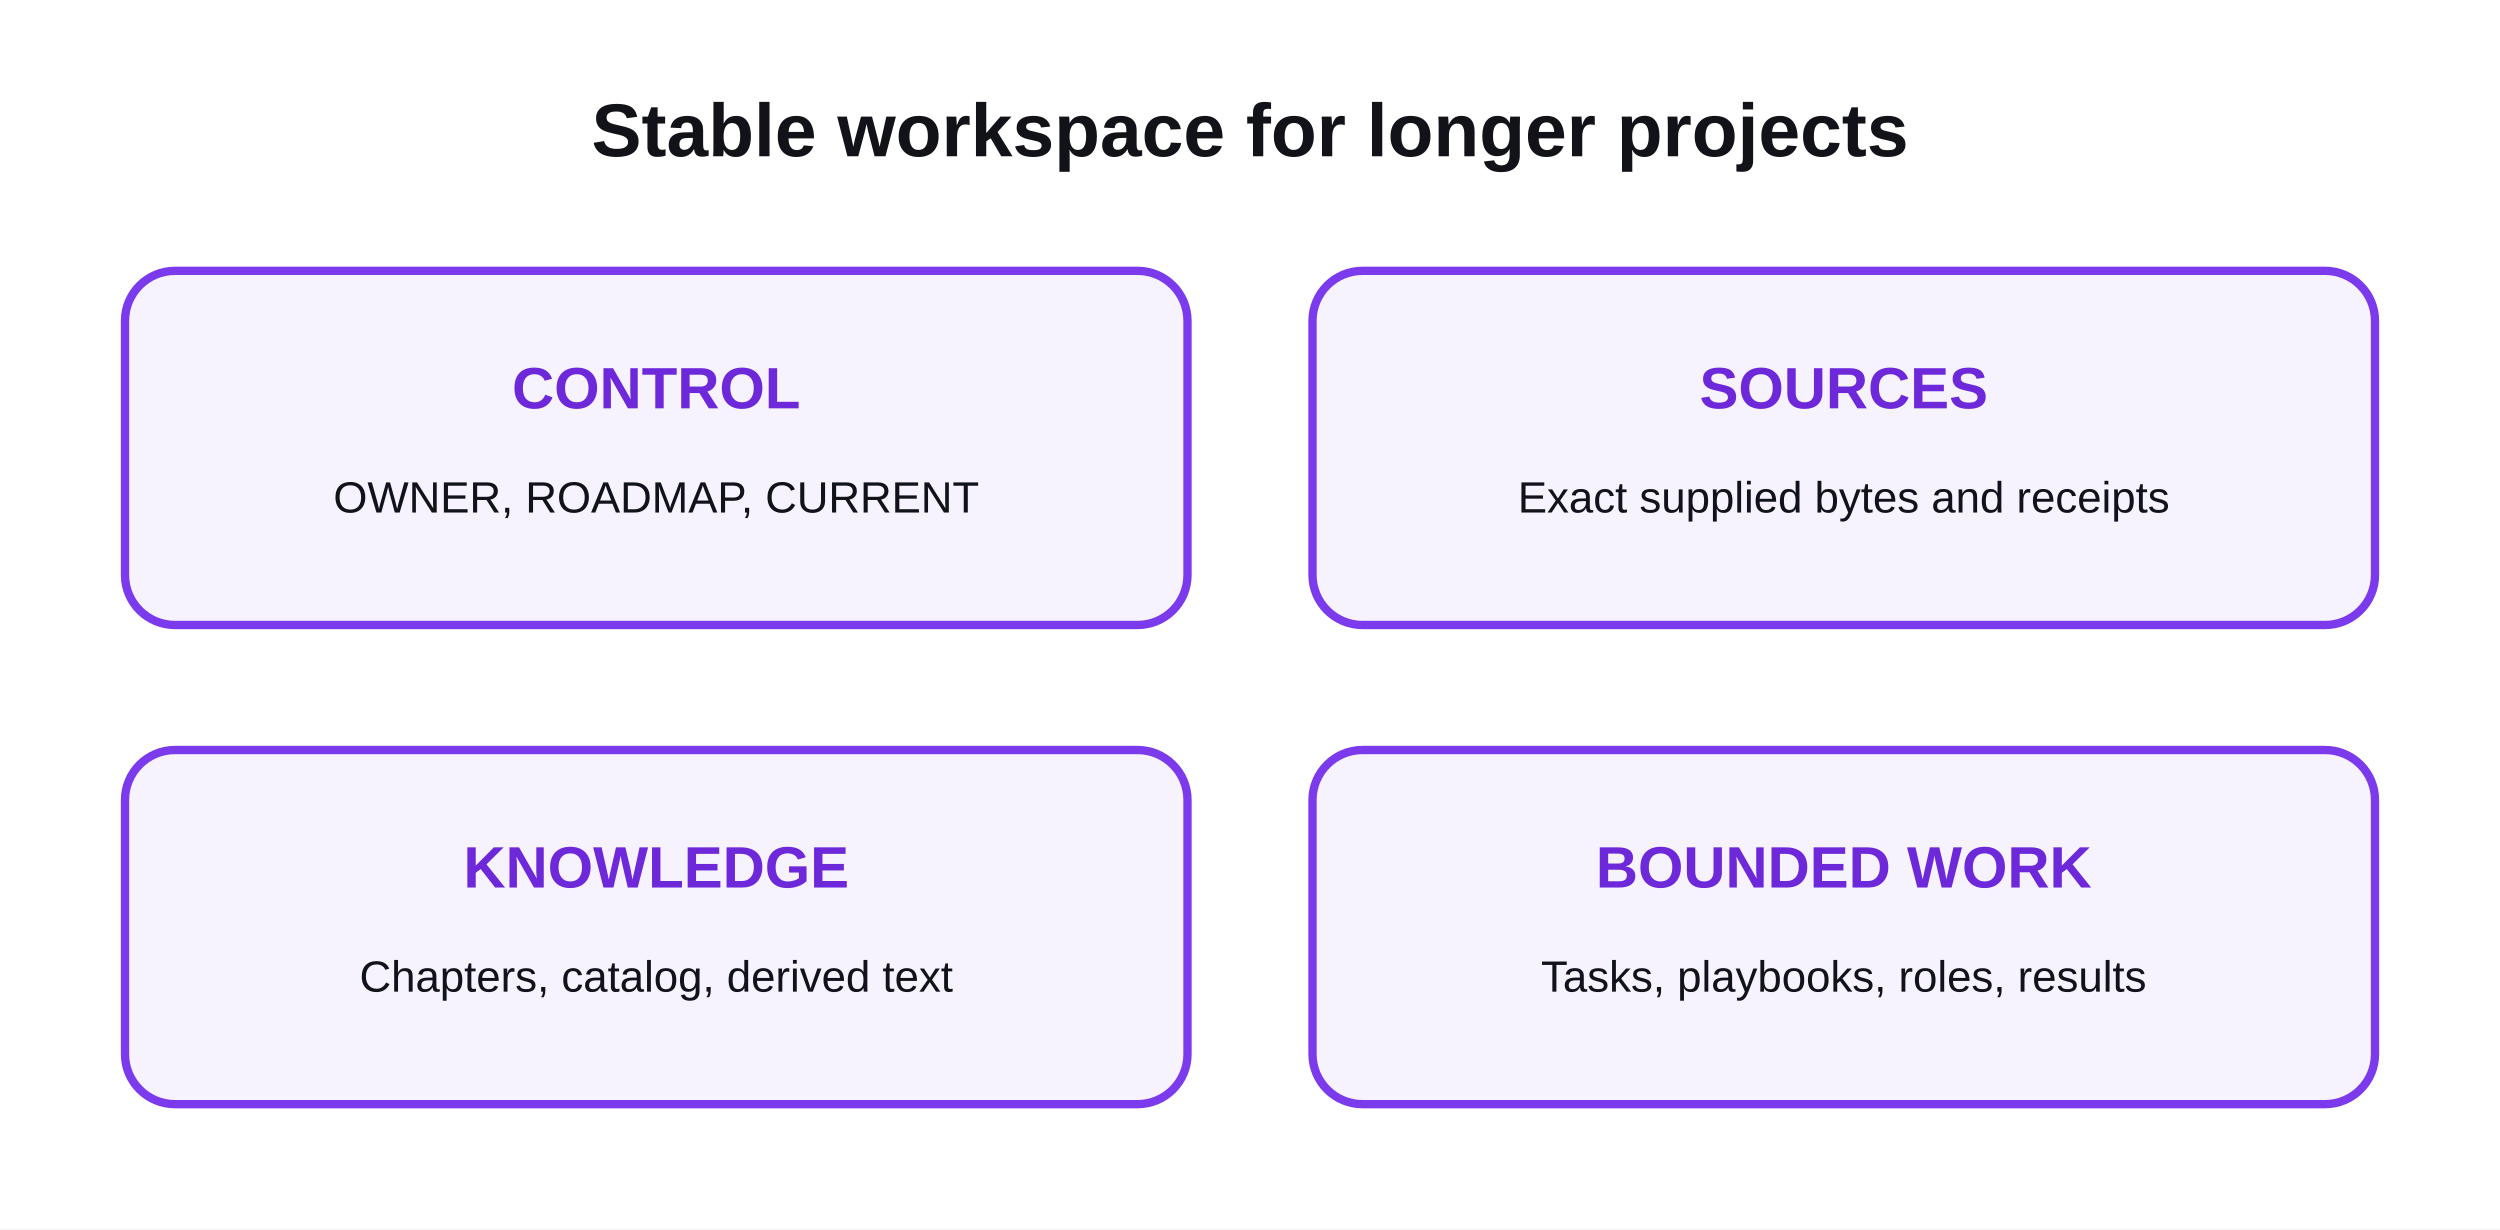
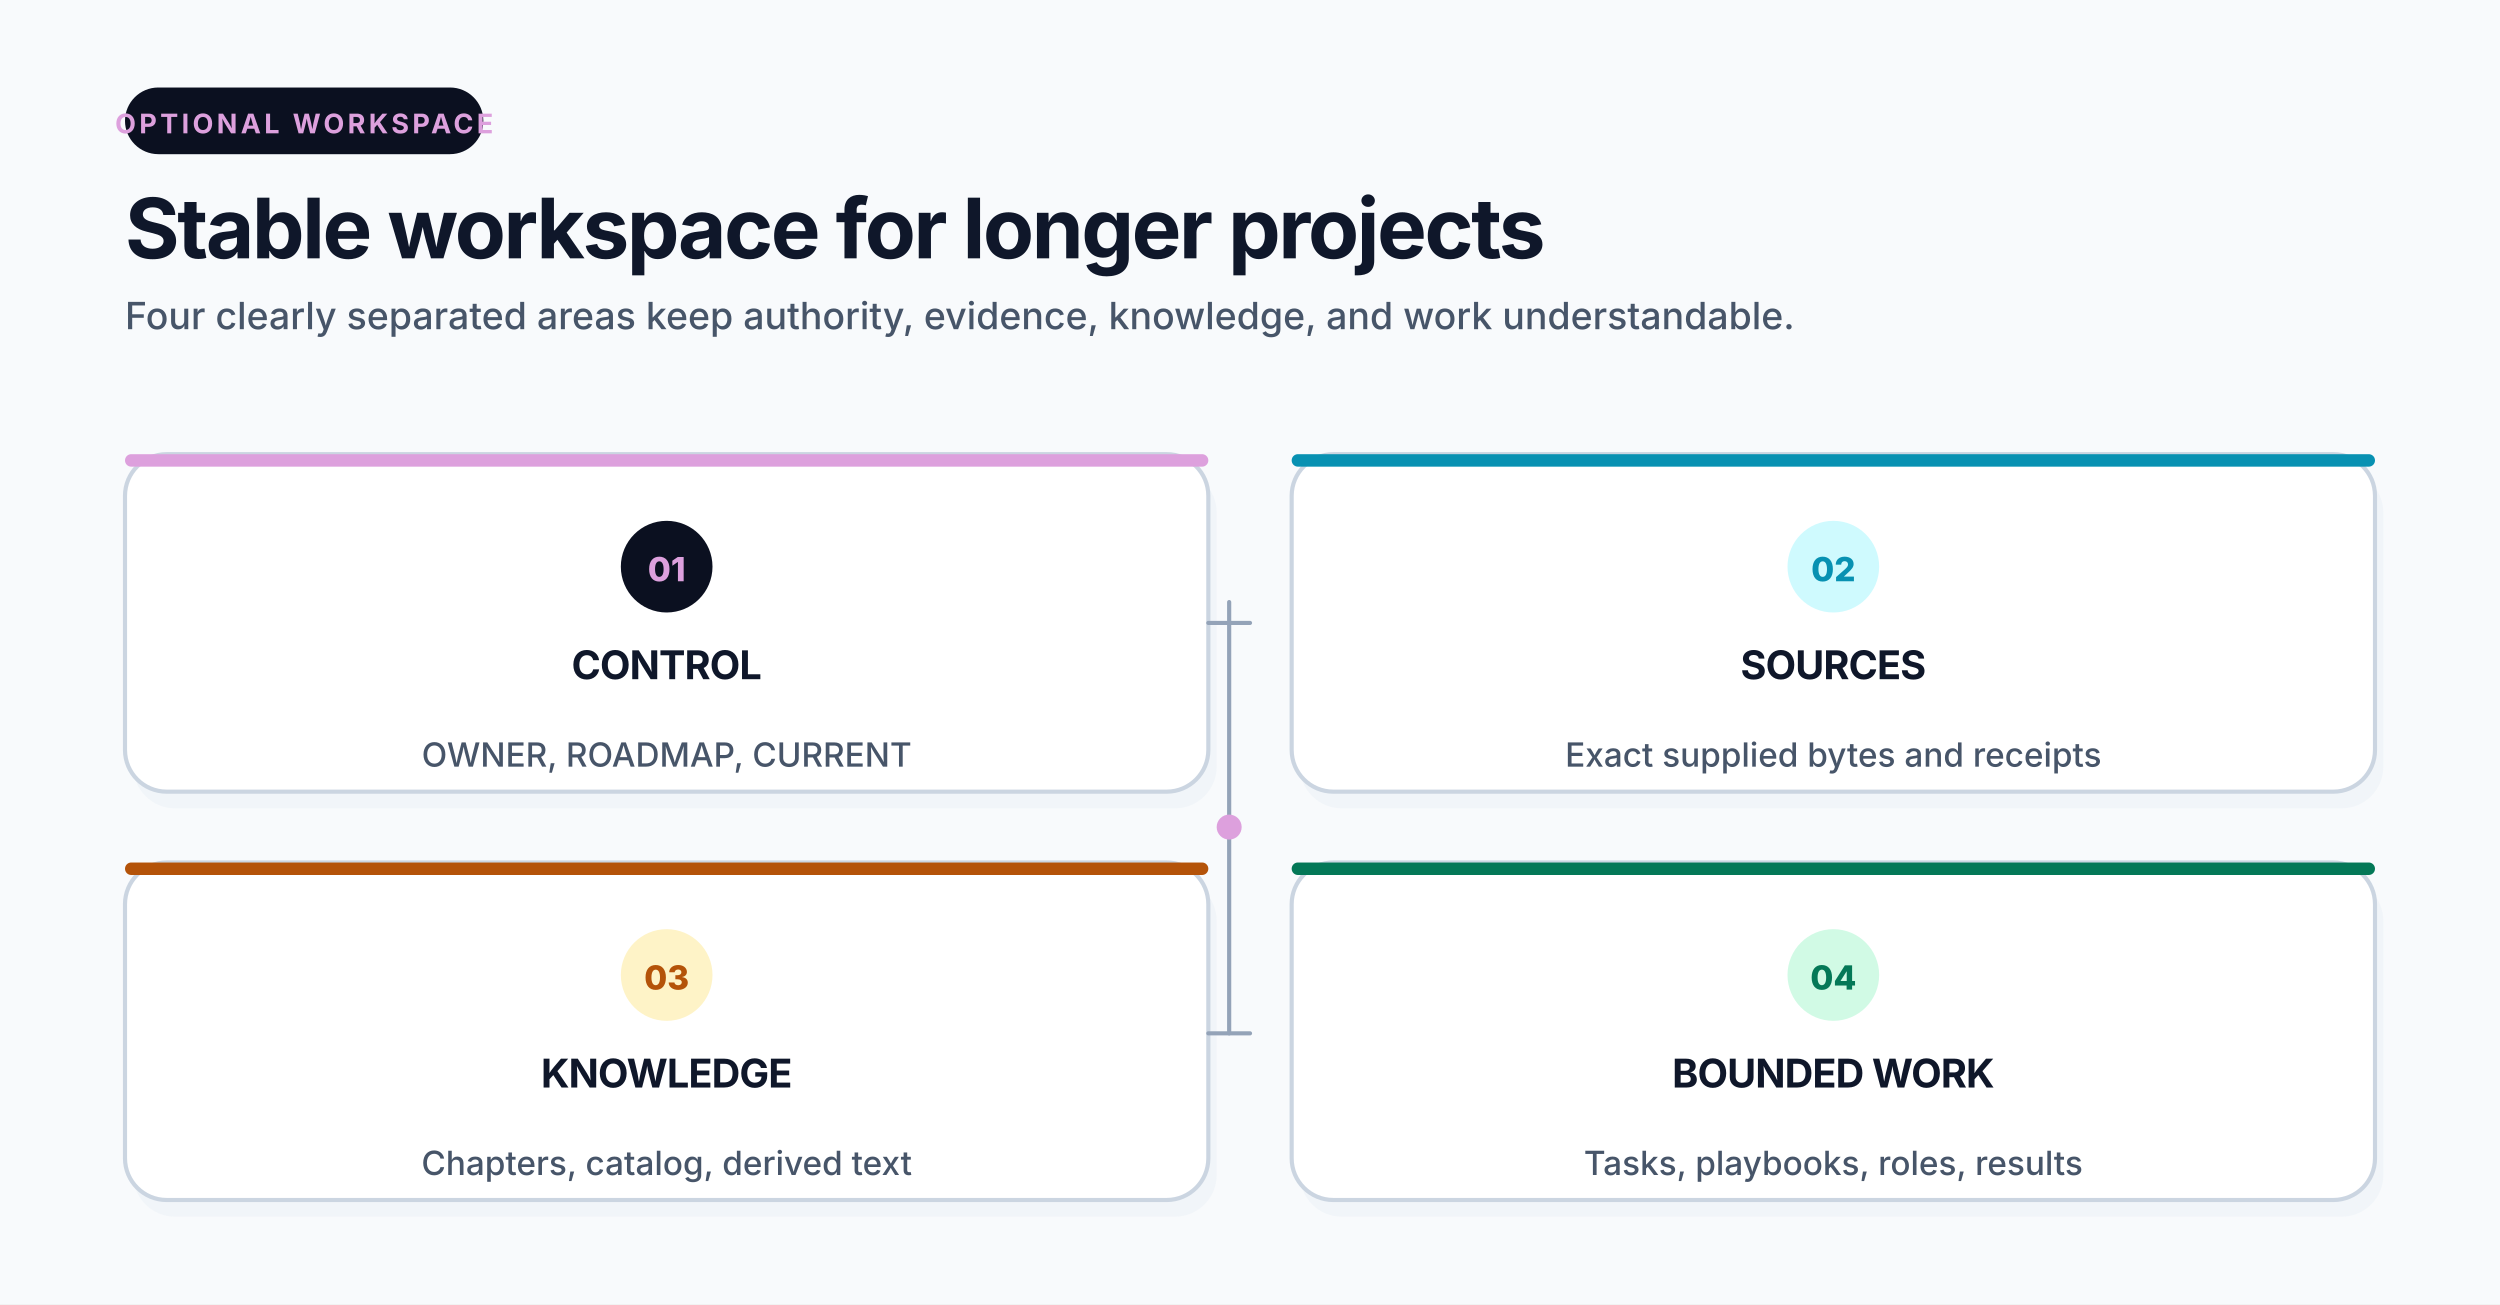
- <svg xmlns="http://www.w3.org/2000/svg" width="1200" height="590" viewBox="0 0 1200 590" role="img" aria-labelledby="title desc">
-   <rect width="1200" height="590" fill="#FFFFFF" />
-   <text x="600" y="75" text-anchor="middle" font-family="Arial, Helvetica, sans-serif" font-size="36" font-weight="700" fill="#111318">Stable workspace for longer projects</text>
-   <g font-family="Arial, Helvetica, sans-serif">
-     <rect x="60" y="130" width="510" height="170" rx="24" fill="#F6F3FF" stroke="#7C3AED" stroke-width="4" />
-     <rect x="630" y="130" width="510" height="170" rx="24" fill="#F6F3FF" stroke="#7C3AED" stroke-width="4" />
-     <rect x="60" y="360" width="510" height="170" rx="24" fill="#F6F3FF" stroke="#7C3AED" stroke-width="4" />
-     <rect x="630" y="360" width="510" height="170" rx="24" fill="#F6F3FF" stroke="#7C3AED" stroke-width="4" />
-     <text x="315" y="196" text-anchor="middle" font-size="28" font-weight="700" fill="#6D28D9">CONTROL</text>
-     <text x="315" y="246" text-anchor="middle" font-size="21" fill="#111318">OWNER, ROADMAP, CURRENT</text>
-     <text x="885" y="196" text-anchor="middle" font-size="28" font-weight="700" fill="#6D28D9">SOURCES</text>
-     <text x="885" y="246" text-anchor="middle" font-size="21" fill="#111318">Exact supplied bytes and receipts</text>
-     <text x="315" y="426" text-anchor="middle" font-size="28" font-weight="700" fill="#6D28D9">KNOWLEDGE</text>
-     <text x="315" y="476" text-anchor="middle" font-size="21" fill="#111318">Chapters, catalog, derived text</text>
-     <text x="885" y="426" text-anchor="middle" font-size="28" font-weight="700" fill="#6D28D9">BOUNDED WORK</text>
-     <text x="885" y="476" text-anchor="middle" font-size="21" fill="#111318">Tasks, playbooks, roles, results</text>
-   </g>
+ <svg xmlns="http://www.w3.org/2000/svg" width="1200" height="626" viewBox="0 0 1200 626" role="img" aria-labelledby="title desc">
+   <rect width="1200" height="626" fill="#F8FAFC" />
+   <rect x="60" y="42" width="172" height="32" rx="16" fill="#0B1020" />
+   <text x="146.0" y="64" text-anchor="middle" fill="#DDA0DD" font-family="Inter, ui-sans-serif, -apple-system, BlinkMacSystemFont, Segoe UI, sans-serif" font-size="13" font-weight="750" letter-spacing="1.6">OPTIONAL WORKSPACE</text>
+   <text x="60" y="124" text-anchor="start" fill="#0F172A" font-family="Inter, ui-sans-serif, -apple-system, BlinkMacSystemFont, Segoe UI, sans-serif" font-size="40" font-weight="750" letter-spacing="-1.1">Stable workspace for longer projects</text>
+   <text x="60" y="158" text-anchor="start" fill="#475569" font-family="Inter, ui-sans-serif, -apple-system, BlinkMacSystemFont, Segoe UI, sans-serif" font-size="18" font-weight="450">Four clearly separated areas keep authority, evidence, knowledge, and work understandable.</text>
+   <rect x="64" y="226" width="520" height="162" rx="20" fill="#F1F5F9" />
+   <rect id="card-control" x="60" y="218" width="520" height="162" rx="20" fill="#FFFFFF" stroke="#CBD5E1" stroke-width="2" />
+   <rect x="60" y="218" width="520" height="6" rx="3" fill="#DDA0DD" />
+   <circle cx="320.0" cy="272" r="22" fill="#0B1020" />
+   <text x="320.0" y="279" text-anchor="middle" fill="#DDA0DD" font-family="Inter, ui-sans-serif, -apple-system, BlinkMacSystemFont, Segoe UI, sans-serif" font-size="16" font-weight="800">01</text>
+   <text x="320.0" y="326" text-anchor="middle" fill="#0F172A" font-family="Inter, ui-sans-serif, -apple-system, BlinkMacSystemFont, Segoe UI, sans-serif" font-size="19" font-weight="720" letter-spacing="-0.4">CONTROL</text>
+   <text x="320.0" y="368" text-anchor="middle" fill="#475569" font-family="Inter, ui-sans-serif, -apple-system, BlinkMacSystemFont, Segoe UI, sans-serif" font-size="16" font-weight="450">OWNER, ROADMAP, CURRENT</text>
+   <rect x="624" y="226" width="520" height="162" rx="20" fill="#F1F5F9" />
+   <rect id="card-sources" x="620" y="218" width="520" height="162" rx="20" fill="#FFFFFF" stroke="#CBD5E1" stroke-width="2" />
+   <rect x="620" y="218" width="520" height="6" rx="3" fill="#0891B2" />
+   <circle cx="880.0" cy="272" r="22" fill="#CFFAFE" />
+   <text x="880.0" y="279" text-anchor="middle" fill="#0891B2" font-family="Inter, ui-sans-serif, -apple-system, BlinkMacSystemFont, Segoe UI, sans-serif" font-size="16" font-weight="800">02</text>
+   <text x="880.0" y="326" text-anchor="middle" fill="#0F172A" font-family="Inter, ui-sans-serif, -apple-system, BlinkMacSystemFont, Segoe UI, sans-serif" font-size="19" font-weight="720" letter-spacing="-0.4">SOURCES</text>
+   <text x="880.0" y="368" text-anchor="middle" fill="#475569" font-family="Inter, ui-sans-serif, -apple-system, BlinkMacSystemFont, Segoe UI, sans-serif" font-size="16" font-weight="450">Exact supplied bytes and receipts</text>
+   <rect x="64" y="422" width="520" height="162" rx="20" fill="#F1F5F9" />
+   <rect id="card-knowledge" x="60" y="414" width="520" height="162" rx="20" fill="#FFFFFF" stroke="#CBD5E1" stroke-width="2" />
+   <rect x="60" y="414" width="520" height="6" rx="3" fill="#B45309" />
+   <circle cx="320.0" cy="468" r="22" fill="#FEF3C7" />
+   <text x="320.0" y="475" text-anchor="middle" fill="#B45309" font-family="Inter, ui-sans-serif, -apple-system, BlinkMacSystemFont, Segoe UI, sans-serif" font-size="16" font-weight="800">03</text>
+   <text x="320.0" y="522" text-anchor="middle" fill="#0F172A" font-family="Inter, ui-sans-serif, -apple-system, BlinkMacSystemFont, Segoe UI, sans-serif" font-size="19" font-weight="720" letter-spacing="-0.4">KNOWLEDGE</text>
+   <text x="320.0" y="564" text-anchor="middle" fill="#475569" font-family="Inter, ui-sans-serif, -apple-system, BlinkMacSystemFont, Segoe UI, sans-serif" font-size="16" font-weight="450">Chapters, catalog, derived text</text>
+   <rect x="624" y="422" width="520" height="162" rx="20" fill="#F1F5F9" />
+   <rect id="card-work" x="620" y="414" width="520" height="162" rx="20" fill="#FFFFFF" stroke="#CBD5E1" stroke-width="2" />
+   <rect x="620" y="414" width="520" height="6" rx="3" fill="#047857" />
+   <circle cx="880.0" cy="468" r="22" fill="#D1FAE5" />
+   <text x="880.0" y="475" text-anchor="middle" fill="#047857" font-family="Inter, ui-sans-serif, -apple-system, BlinkMacSystemFont, Segoe UI, sans-serif" font-size="16" font-weight="800">04</text>
+   <text x="880.0" y="522" text-anchor="middle" fill="#0F172A" font-family="Inter, ui-sans-serif, -apple-system, BlinkMacSystemFont, Segoe UI, sans-serif" font-size="19" font-weight="720" letter-spacing="-0.4">BOUNDED WORK</text>
+   <text x="880.0" y="564" text-anchor="middle" fill="#475569" font-family="Inter, ui-sans-serif, -apple-system, BlinkMacSystemFont, Segoe UI, sans-serif" font-size="16" font-weight="450">Tasks, playbooks, roles, results</text>
+   <line x1="580" y1="299" x2="600" y2="299" stroke="#94A3B8" stroke-width="2" stroke-linecap="round" />
+   <line x1="590" y1="289" x2="590" y2="496" stroke="#94A3B8" stroke-width="2" stroke-linecap="round" />
+   <line x1="580" y1="496" x2="600" y2="496" stroke="#94A3B8" stroke-width="2" stroke-linecap="round" />
+   <circle cx="590" cy="397" r="6" fill="#DDA0DD" />
</svg>
